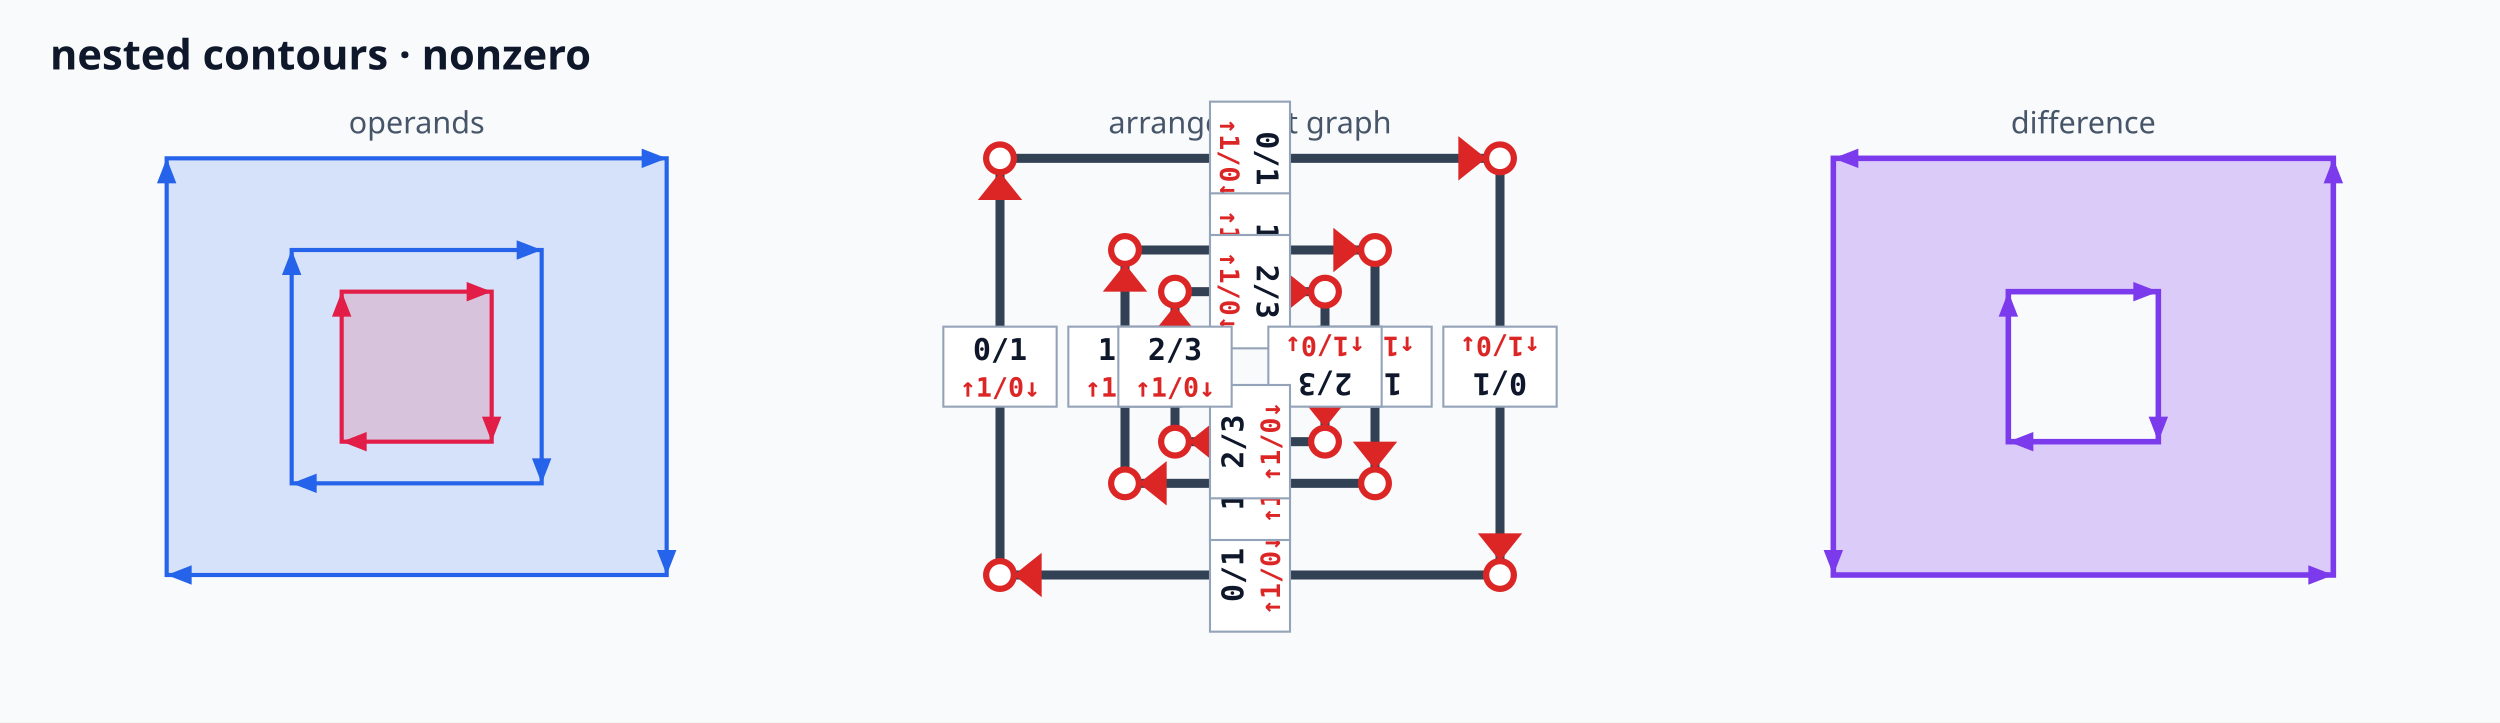
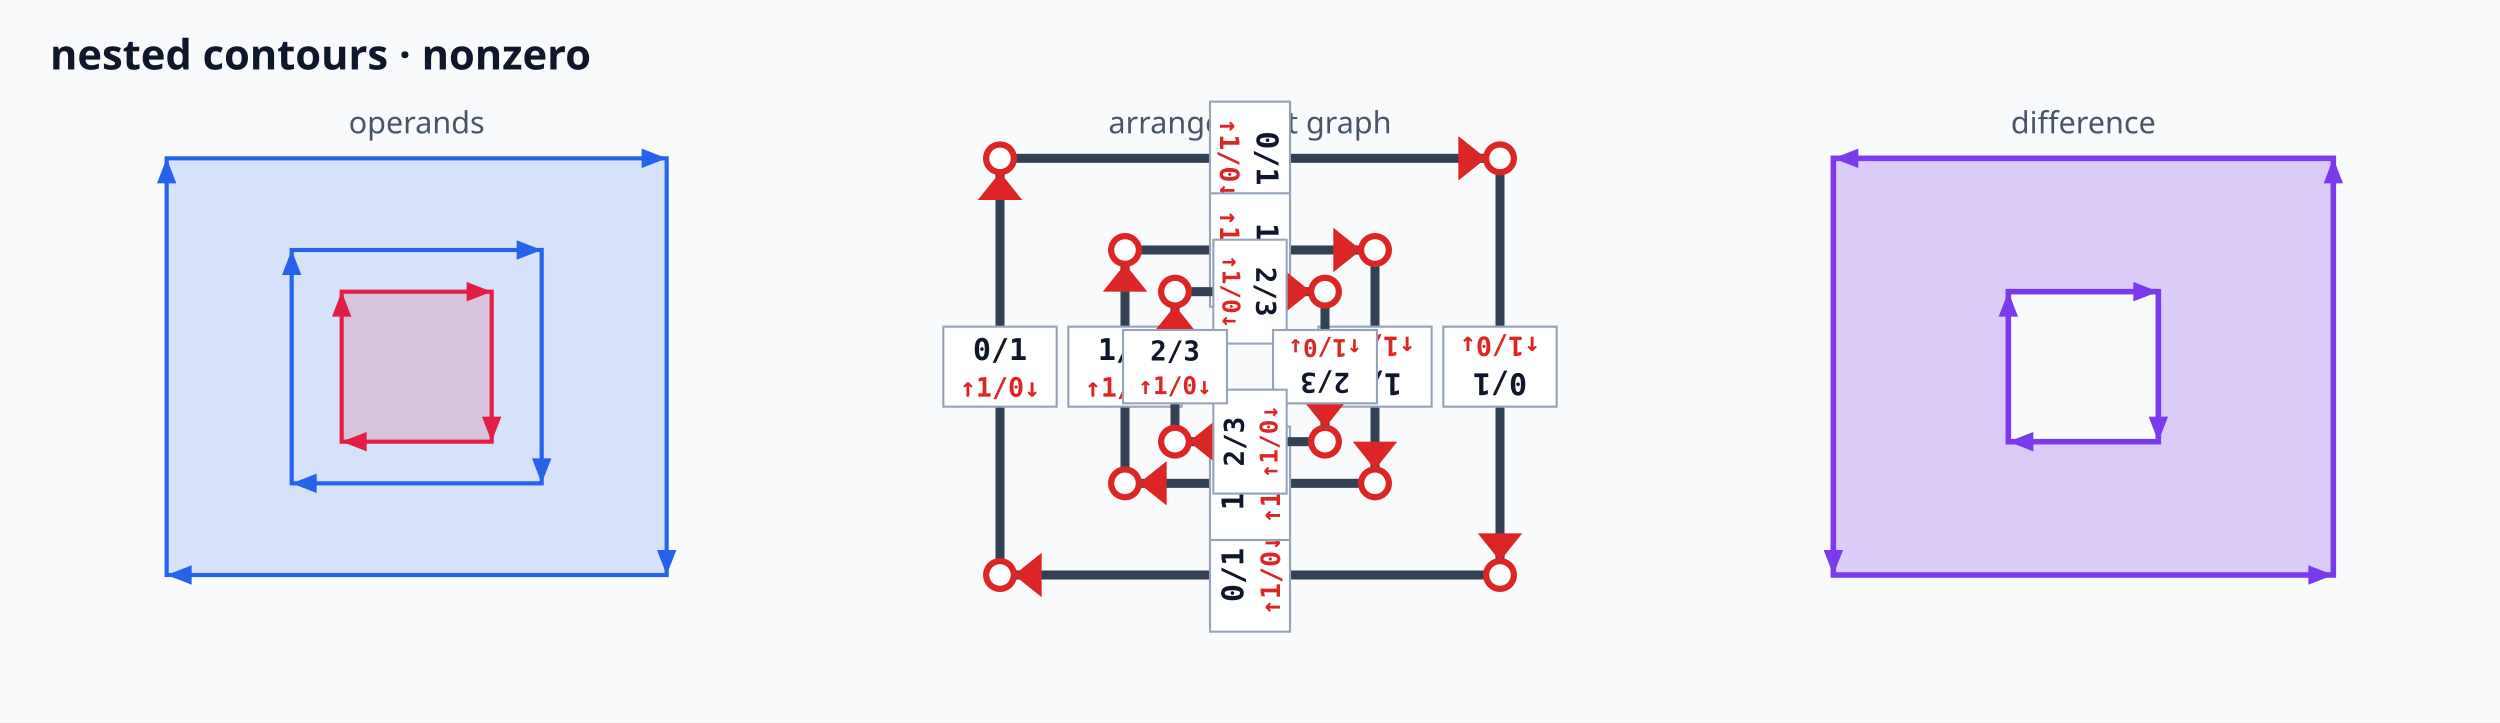
<svg xmlns="http://www.w3.org/2000/svg" viewBox="0 0 900 260" width="900" height="260">
  <rect x="0" y="0" width="900" height="260" style="fill: #f8fafc; stroke: none" />
  <text x="18" y="25" font-size="15" style="fill: #0f172a; font-family: system-ui; font-weight: 600">nested contours · nonzero</text>
  <text x="150" y="48" font-size="11" style="fill: #475569; font-family: system-ui; text-anchor: middle">operands</text>
  <text x="450" y="48" font-size="11" style="fill: #475569; font-family: system-ui; text-anchor: middle">arrangement graph</text>
  <text x="750" y="48" font-size="11" style="fill: #475569; font-family: system-ui; text-anchor: middle">difference</text>
  <path d="M 60 57 H 240 V 207 H 60 Z M 105 90 H 195 V 174 H 105 Z" style="fill: #2563eb; fill-opacity: 0.16; fill-rule: nonzero; stroke: #2563eb; stroke-width: 1.5" />
  <path d="M 123 105 H 177 V 159 H 123 Z" style="fill: #e11d48; fill-opacity: 0.16; fill-rule: nonzero; stroke: #e11d48; stroke-width: 1.5" />
  <path d="M 840 57 H 660 V 207 H 840 Z M 723 105 H 777 V 159 H 723 Z" style="fill: #7c3aed; fill-opacity: 0.24; fill-rule: nonzero; stroke: #7c3aed; stroke-width: 2" />
  <path d="M 240 57 L 231 60.5 V 53.5 Z" style="fill: #2563eb; fill-opacity: 1.0; stroke: none" />
  <path d="M 240 207 L 236.5 198 H 243.5 Z" style="fill: #2563eb; fill-opacity: 1.0; stroke: none" />
  <path d="M 60 207 L 69 203.5 V 210.5 Z" style="fill: #2563eb; fill-opacity: 1.0; stroke: none" />
  <path d="M 60 57 L 63.5 66 H 56.5 Z" style="fill: #2563eb; fill-opacity: 1.0; stroke: none" />
  <path d="M 195 90 L 186 93.5 V 86.5 Z" style="fill: #2563eb; fill-opacity: 1.0; stroke: none" />
  <path d="M 195 174 L 191.5 165 H 198.5 Z" style="fill: #2563eb; fill-opacity: 1.0; stroke: none" />
  <path d="M 105 174 L 114 170.5 V 177.5 Z" style="fill: #2563eb; fill-opacity: 1.0; stroke: none" />
  <path d="M 105 90 L 108.5 99 H 101.5 Z" style="fill: #2563eb; fill-opacity: 1.0; stroke: none" />
  <path d="M 177 105 L 168 108.5 V 101.5 Z" style="fill: #e11d48; fill-opacity: 1.0; stroke: none" />
  <path d="M 177 159 L 173.5 150 H 180.5 Z" style="fill: #e11d48; fill-opacity: 1.0; stroke: none" />
  <path d="M 123 159 L 132 155.5 V 162.5 Z" style="fill: #e11d48; fill-opacity: 1.0; stroke: none" />
  <path d="M 123 105 L 126.5 114 H 119.5 Z" style="fill: #e11d48; fill-opacity: 1.0; stroke: none" />
  <path d="M 360 57 H 540" style="fill: none; stroke: #334155; stroke-width: 3.25" />
  <path d="M 535 57 L 525 65 V 49 Z" style="fill: #dc2626; fill-opacity: 1.0; stroke: none" />
  <rect x="429.6" y="42.6" width="40.8" height="28.8" style="fill: #fff; stroke: #94a3b8; stroke-width: 0.75" transform="rotate(90 450 57)" />
  <text x="450" y="54.6" font-size="10.8" style="fill: #0f172a; font-family: ui-monospace, monospace; font-weight: 700; text-anchor: middle" transform="rotate(90 450 57)">0/1</text>
  <text x="450" y="67.8" font-size="9.6" style="fill: #dc2626; font-family: ui-monospace, monospace; font-weight: 700; text-anchor: middle" transform="rotate(90 450 57)">↑1/0↓</text>
  <path d="M 540 57 V 207" style="fill: none; stroke: #334155; stroke-width: 3.25" />
  <path d="M 540 202 L 532 192 H 548 Z" style="fill: #dc2626; fill-opacity: 1.0; stroke: none" />
  <rect x="519.6" y="117.6" width="40.8" height="28.8" style="fill: #fff; stroke: #94a3b8; stroke-width: 0.75" transform="rotate(180 540 132)" />
  <text x="540" y="129.6" font-size="10.8" style="fill: #0f172a; font-family: ui-monospace, monospace; font-weight: 700; text-anchor: middle" transform="rotate(180 540 132)">0/1</text>
  <text x="540" y="142.8" font-size="9.6" style="fill: #dc2626; font-family: ui-monospace, monospace; font-weight: 700; text-anchor: middle" transform="rotate(180 540 132)">↑1/0↓</text>
  <path d="M 540 207 H 360" style="fill: none; stroke: #334155; stroke-width: 3.25" />
  <path d="M 365 207 L 375 199 V 215 Z" style="fill: #dc2626; fill-opacity: 1.0; stroke: none" />
  <rect x="429.6" y="192.6" width="40.8" height="28.8" style="fill: #fff; stroke: #94a3b8; stroke-width: 0.75" transform="rotate(270 450 207)" />
  <text x="450" y="204.6" font-size="10.8" style="fill: #0f172a; font-family: ui-monospace, monospace; font-weight: 700; text-anchor: middle" transform="rotate(270 450 207)">0/1</text>
  <text x="450" y="217.8" font-size="9.6" style="fill: #dc2626; font-family: ui-monospace, monospace; font-weight: 700; text-anchor: middle" transform="rotate(270 450 207)">↑1/0↓</text>
  <path d="M 360 207 V 57" style="fill: none; stroke: #334155; stroke-width: 3.25" />
  <path d="M 360 62 L 368 72 H 352 Z" style="fill: #dc2626; fill-opacity: 1.0; stroke: none" />
  <rect x="339.6" y="117.6" width="40.8" height="28.8" style="fill: #fff; stroke: #94a3b8; stroke-width: 0.75" transform="rotate(0 360 132)" />
  <text x="360" y="129.6" font-size="10.8" style="fill: #0f172a; font-family: ui-monospace, monospace; font-weight: 700; text-anchor: middle" transform="rotate(0 360 132)">0/1</text>
  <text x="360" y="142.8" font-size="9.6" style="fill: #dc2626; font-family: ui-monospace, monospace; font-weight: 700; text-anchor: middle" transform="rotate(0 360 132)">↑1/0↓</text>
  <path d="M 405 90 H 495" style="fill: none; stroke: #334155; stroke-width: 3.25" />
  <path d="M 490 90 L 480 98 V 82 Z" style="fill: #dc2626; fill-opacity: 1.0; stroke: none" />
  <rect x="429.6" y="75.6" width="40.8" height="28.8" style="fill: #fff; stroke: #94a3b8; stroke-width: 0.75" transform="rotate(90 450 90)" />
  <text x="450" y="87.6" font-size="10.8" style="fill: #0f172a; font-family: ui-monospace, monospace; font-weight: 700; text-anchor: middle" transform="rotate(90 450 90)">1/2</text>
  <text x="450" y="100.8" font-size="9.6" style="fill: #dc2626; font-family: ui-monospace, monospace; font-weight: 700; text-anchor: middle" transform="rotate(90 450 90)">↑1/0↓</text>
  <path d="M 495 90 V 174" style="fill: none; stroke: #334155; stroke-width: 3.25" />
  <path d="M 495 169 L 487 159 H 503 Z" style="fill: #dc2626; fill-opacity: 1.0; stroke: none" />
  <rect x="474.6" y="117.6" width="40.8" height="28.8" style="fill: #fff; stroke: #94a3b8; stroke-width: 0.75" transform="rotate(180 495 132)" />
  <text x="495" y="129.6" font-size="10.8" style="fill: #0f172a; font-family: ui-monospace, monospace; font-weight: 700; text-anchor: middle" transform="rotate(180 495 132)">1/2</text>
  <text x="495" y="142.8" font-size="9.6" style="fill: #dc2626; font-family: ui-monospace, monospace; font-weight: 700; text-anchor: middle" transform="rotate(180 495 132)">↑1/0↓</text>
  <path d="M 495 174 H 405" style="fill: none; stroke: #334155; stroke-width: 3.25" />
  <path d="M 410 174 L 420 166 V 182 Z" style="fill: #dc2626; fill-opacity: 1.0; stroke: none" />
  <rect x="429.6" y="159.6" width="40.8" height="28.8" style="fill: #fff; stroke: #94a3b8; stroke-width: 0.75" transform="rotate(270 450 174)" />
  <text x="450" y="171.6" font-size="10.8" style="fill: #0f172a; font-family: ui-monospace, monospace; font-weight: 700; text-anchor: middle" transform="rotate(270 450 174)">1/2</text>
  <text x="450" y="184.8" font-size="9.6" style="fill: #dc2626; font-family: ui-monospace, monospace; font-weight: 700; text-anchor: middle" transform="rotate(270 450 174)">↑1/0↓</text>
  <path d="M 405 174 V 90" style="fill: none; stroke: #334155; stroke-width: 3.25" />
  <path d="M 405 95 L 413 105 H 397 Z" style="fill: #dc2626; fill-opacity: 1.0; stroke: none" />
  <rect x="384.6" y="117.6" width="40.8" height="28.8" style="fill: #fff; stroke: #94a3b8; stroke-width: 0.75" transform="rotate(0 405 132)" />
  <text x="405" y="129.6" font-size="10.8" style="fill: #0f172a; font-family: ui-monospace, monospace; font-weight: 700; text-anchor: middle" transform="rotate(0 405 132)">1/2</text>
  <text x="405" y="142.8" font-size="9.6" style="fill: #dc2626; font-family: ui-monospace, monospace; font-weight: 700; text-anchor: middle" transform="rotate(0 405 132)">↑1/0↓</text>
  <path d="M 423 105 H 477" style="fill: none; stroke: #334155; stroke-width: 3.25" />
  <path d="M 472 105 L 462 113 V 97 Z" style="fill: #dc2626; fill-opacity: 1.0; stroke: none" />
-   <rect x="429.6" y="90.6" width="40.8" height="28.8" style="fill: #fff; stroke: #94a3b8; stroke-width: 0.75" transform="rotate(90 450 105)" />
-   <text x="450" y="102.6" font-size="10.8" style="fill: #0f172a; font-family: ui-monospace, monospace; font-weight: 700; text-anchor: middle" transform="rotate(90 450 105)">2/3</text>
-   <text x="450" y="115.8" font-size="9.6" style="fill: #dc2626; font-family: ui-monospace, monospace; font-weight: 700; text-anchor: middle" transform="rotate(90 450 105)">↑1/0↓</text>
+   <rect x="431.3" y="91.8" width="37.4" height="26.4" style="fill: #fff; stroke: #94a3b8; stroke-width: 0.75" transform="rotate(90 450 105)" />
+   <text x="450" y="102.8" font-size="9.9" style="fill: #0f172a; font-family: ui-monospace, monospace; font-weight: 700; text-anchor: middle" transform="rotate(90 450 105)">2/3</text>
+   <text x="450" y="114.9" font-size="8.8" style="fill: #dc2626; font-family: ui-monospace, monospace; font-weight: 700; text-anchor: middle" transform="rotate(90 450 105)">↑1/0↓</text>
  <path d="M 477 105 V 159" style="fill: none; stroke: #334155; stroke-width: 3.25" />
  <path d="M 477 154 L 469 144 H 485 Z" style="fill: #dc2626; fill-opacity: 1.0; stroke: none" />
-   <rect x="456.6" y="117.6" width="40.8" height="28.8" style="fill: #fff; stroke: #94a3b8; stroke-width: 0.75" transform="rotate(180 477 132)" />
-   <text x="477" y="129.6" font-size="10.8" style="fill: #0f172a; font-family: ui-monospace, monospace; font-weight: 700; text-anchor: middle" transform="rotate(180 477 132)">2/3</text>
-   <text x="477" y="142.8" font-size="9.6" style="fill: #dc2626; font-family: ui-monospace, monospace; font-weight: 700; text-anchor: middle" transform="rotate(180 477 132)">↑1/0↓</text>
+   <rect x="458.3" y="118.8" width="37.4" height="26.4" style="fill: #fff; stroke: #94a3b8; stroke-width: 0.75" transform="rotate(180 477 132)" />
+   <text x="477" y="129.8" font-size="9.9" style="fill: #0f172a; font-family: ui-monospace, monospace; font-weight: 700; text-anchor: middle" transform="rotate(180 477 132)">2/3</text>
+   <text x="477" y="141.9" font-size="8.8" style="fill: #dc2626; font-family: ui-monospace, monospace; font-weight: 700; text-anchor: middle" transform="rotate(180 477 132)">↑1/0↓</text>
  <path d="M 477 159 H 423" style="fill: none; stroke: #334155; stroke-width: 3.25" />
  <path d="M 428 159 L 438 151 V 167 Z" style="fill: #dc2626; fill-opacity: 1.0; stroke: none" />
-   <rect x="429.6" y="144.6" width="40.8" height="28.8" style="fill: #fff; stroke: #94a3b8; stroke-width: 0.75" transform="rotate(270 450 159)" />
-   <text x="450" y="156.6" font-size="10.8" style="fill: #0f172a; font-family: ui-monospace, monospace; font-weight: 700; text-anchor: middle" transform="rotate(270 450 159)">2/3</text>
-   <text x="450" y="169.8" font-size="9.6" style="fill: #dc2626; font-family: ui-monospace, monospace; font-weight: 700; text-anchor: middle" transform="rotate(270 450 159)">↑1/0↓</text>
+   <rect x="431.3" y="145.8" width="37.4" height="26.4" style="fill: #fff; stroke: #94a3b8; stroke-width: 0.75" transform="rotate(270 450 159)" />
+   <text x="450" y="156.8" font-size="9.9" style="fill: #0f172a; font-family: ui-monospace, monospace; font-weight: 700; text-anchor: middle" transform="rotate(270 450 159)">2/3</text>
+   <text x="450" y="168.9" font-size="8.8" style="fill: #dc2626; font-family: ui-monospace, monospace; font-weight: 700; text-anchor: middle" transform="rotate(270 450 159)">↑1/0↓</text>
  <path d="M 423 159 V 105" style="fill: none; stroke: #334155; stroke-width: 3.25" />
  <path d="M 423 110 L 431 120 H 415 Z" style="fill: #dc2626; fill-opacity: 1.0; stroke: none" />
-   <rect x="402.6" y="117.6" width="40.8" height="28.8" style="fill: #fff; stroke: #94a3b8; stroke-width: 0.75" transform="rotate(0 423 132)" />
-   <text x="423" y="129.6" font-size="10.8" style="fill: #0f172a; font-family: ui-monospace, monospace; font-weight: 700; text-anchor: middle" transform="rotate(0 423 132)">2/3</text>
-   <text x="423" y="142.8" font-size="9.6" style="fill: #dc2626; font-family: ui-monospace, monospace; font-weight: 700; text-anchor: middle" transform="rotate(0 423 132)">↑1/0↓</text>
+   <rect x="404.3" y="118.8" width="37.4" height="26.4" style="fill: #fff; stroke: #94a3b8; stroke-width: 0.75" transform="rotate(0 423 132)" />
+   <text x="423" y="129.8" font-size="9.9" style="fill: #0f172a; font-family: ui-monospace, monospace; font-weight: 700; text-anchor: middle" transform="rotate(0 423 132)">2/3</text>
+   <text x="423" y="141.9" font-size="8.8" style="fill: #dc2626; font-family: ui-monospace, monospace; font-weight: 700; text-anchor: middle" transform="rotate(0 423 132)">↑1/0↓</text>
  <circle cx="360" cy="57" r="5" style="fill: #fff; stroke: #dc2626; stroke-width: 2.25" />
  <circle cx="540" cy="57" r="5" style="fill: #fff; stroke: #dc2626; stroke-width: 2.25" />
  <circle cx="540" cy="207" r="5" style="fill: #fff; stroke: #dc2626; stroke-width: 2.25" />
  <circle cx="360" cy="207" r="5" style="fill: #fff; stroke: #dc2626; stroke-width: 2.25" />
  <circle cx="405" cy="90" r="5" style="fill: #fff; stroke: #dc2626; stroke-width: 2.25" />
  <circle cx="495" cy="90" r="5" style="fill: #fff; stroke: #dc2626; stroke-width: 2.25" />
  <circle cx="495" cy="174" r="5" style="fill: #fff; stroke: #dc2626; stroke-width: 2.25" />
  <circle cx="405" cy="174" r="5" style="fill: #fff; stroke: #dc2626; stroke-width: 2.25" />
  <circle cx="423" cy="105" r="5" style="fill: #fff; stroke: #dc2626; stroke-width: 2.25" />
  <circle cx="477" cy="105" r="5" style="fill: #fff; stroke: #dc2626; stroke-width: 2.25" />
  <circle cx="477" cy="159" r="5" style="fill: #fff; stroke: #dc2626; stroke-width: 2.25" />
  <circle cx="423" cy="159" r="5" style="fill: #fff; stroke: #dc2626; stroke-width: 2.25" />
  <path d="M 660 57 L 669 53.5 V 60.5 Z" style="fill: #7c3aed; fill-opacity: 1.0; stroke: none" />
  <path d="M 660 207 L 656.5 198 H 663.5 Z" style="fill: #7c3aed; fill-opacity: 1.0; stroke: none" />
  <path d="M 840 207 L 831 210.5 V 203.5 Z" style="fill: #7c3aed; fill-opacity: 1.0; stroke: none" />
  <path d="M 840 57 L 843.5 66 H 836.5 Z" style="fill: #7c3aed; fill-opacity: 1.0; stroke: none" />
  <path d="M 777 105 L 768 108.5 V 101.5 Z" style="fill: #7c3aed; fill-opacity: 1.0; stroke: none" />
  <path d="M 777 159 L 773.5 150 H 780.5 Z" style="fill: #7c3aed; fill-opacity: 1.0; stroke: none" />
  <path d="M 723 159 L 732 155.5 V 162.5 Z" style="fill: #7c3aed; fill-opacity: 1.0; stroke: none" />
  <path d="M 723 105 L 726.5 114 H 719.5 Z" style="fill: #7c3aed; fill-opacity: 1.0; stroke: none" />
</svg>
